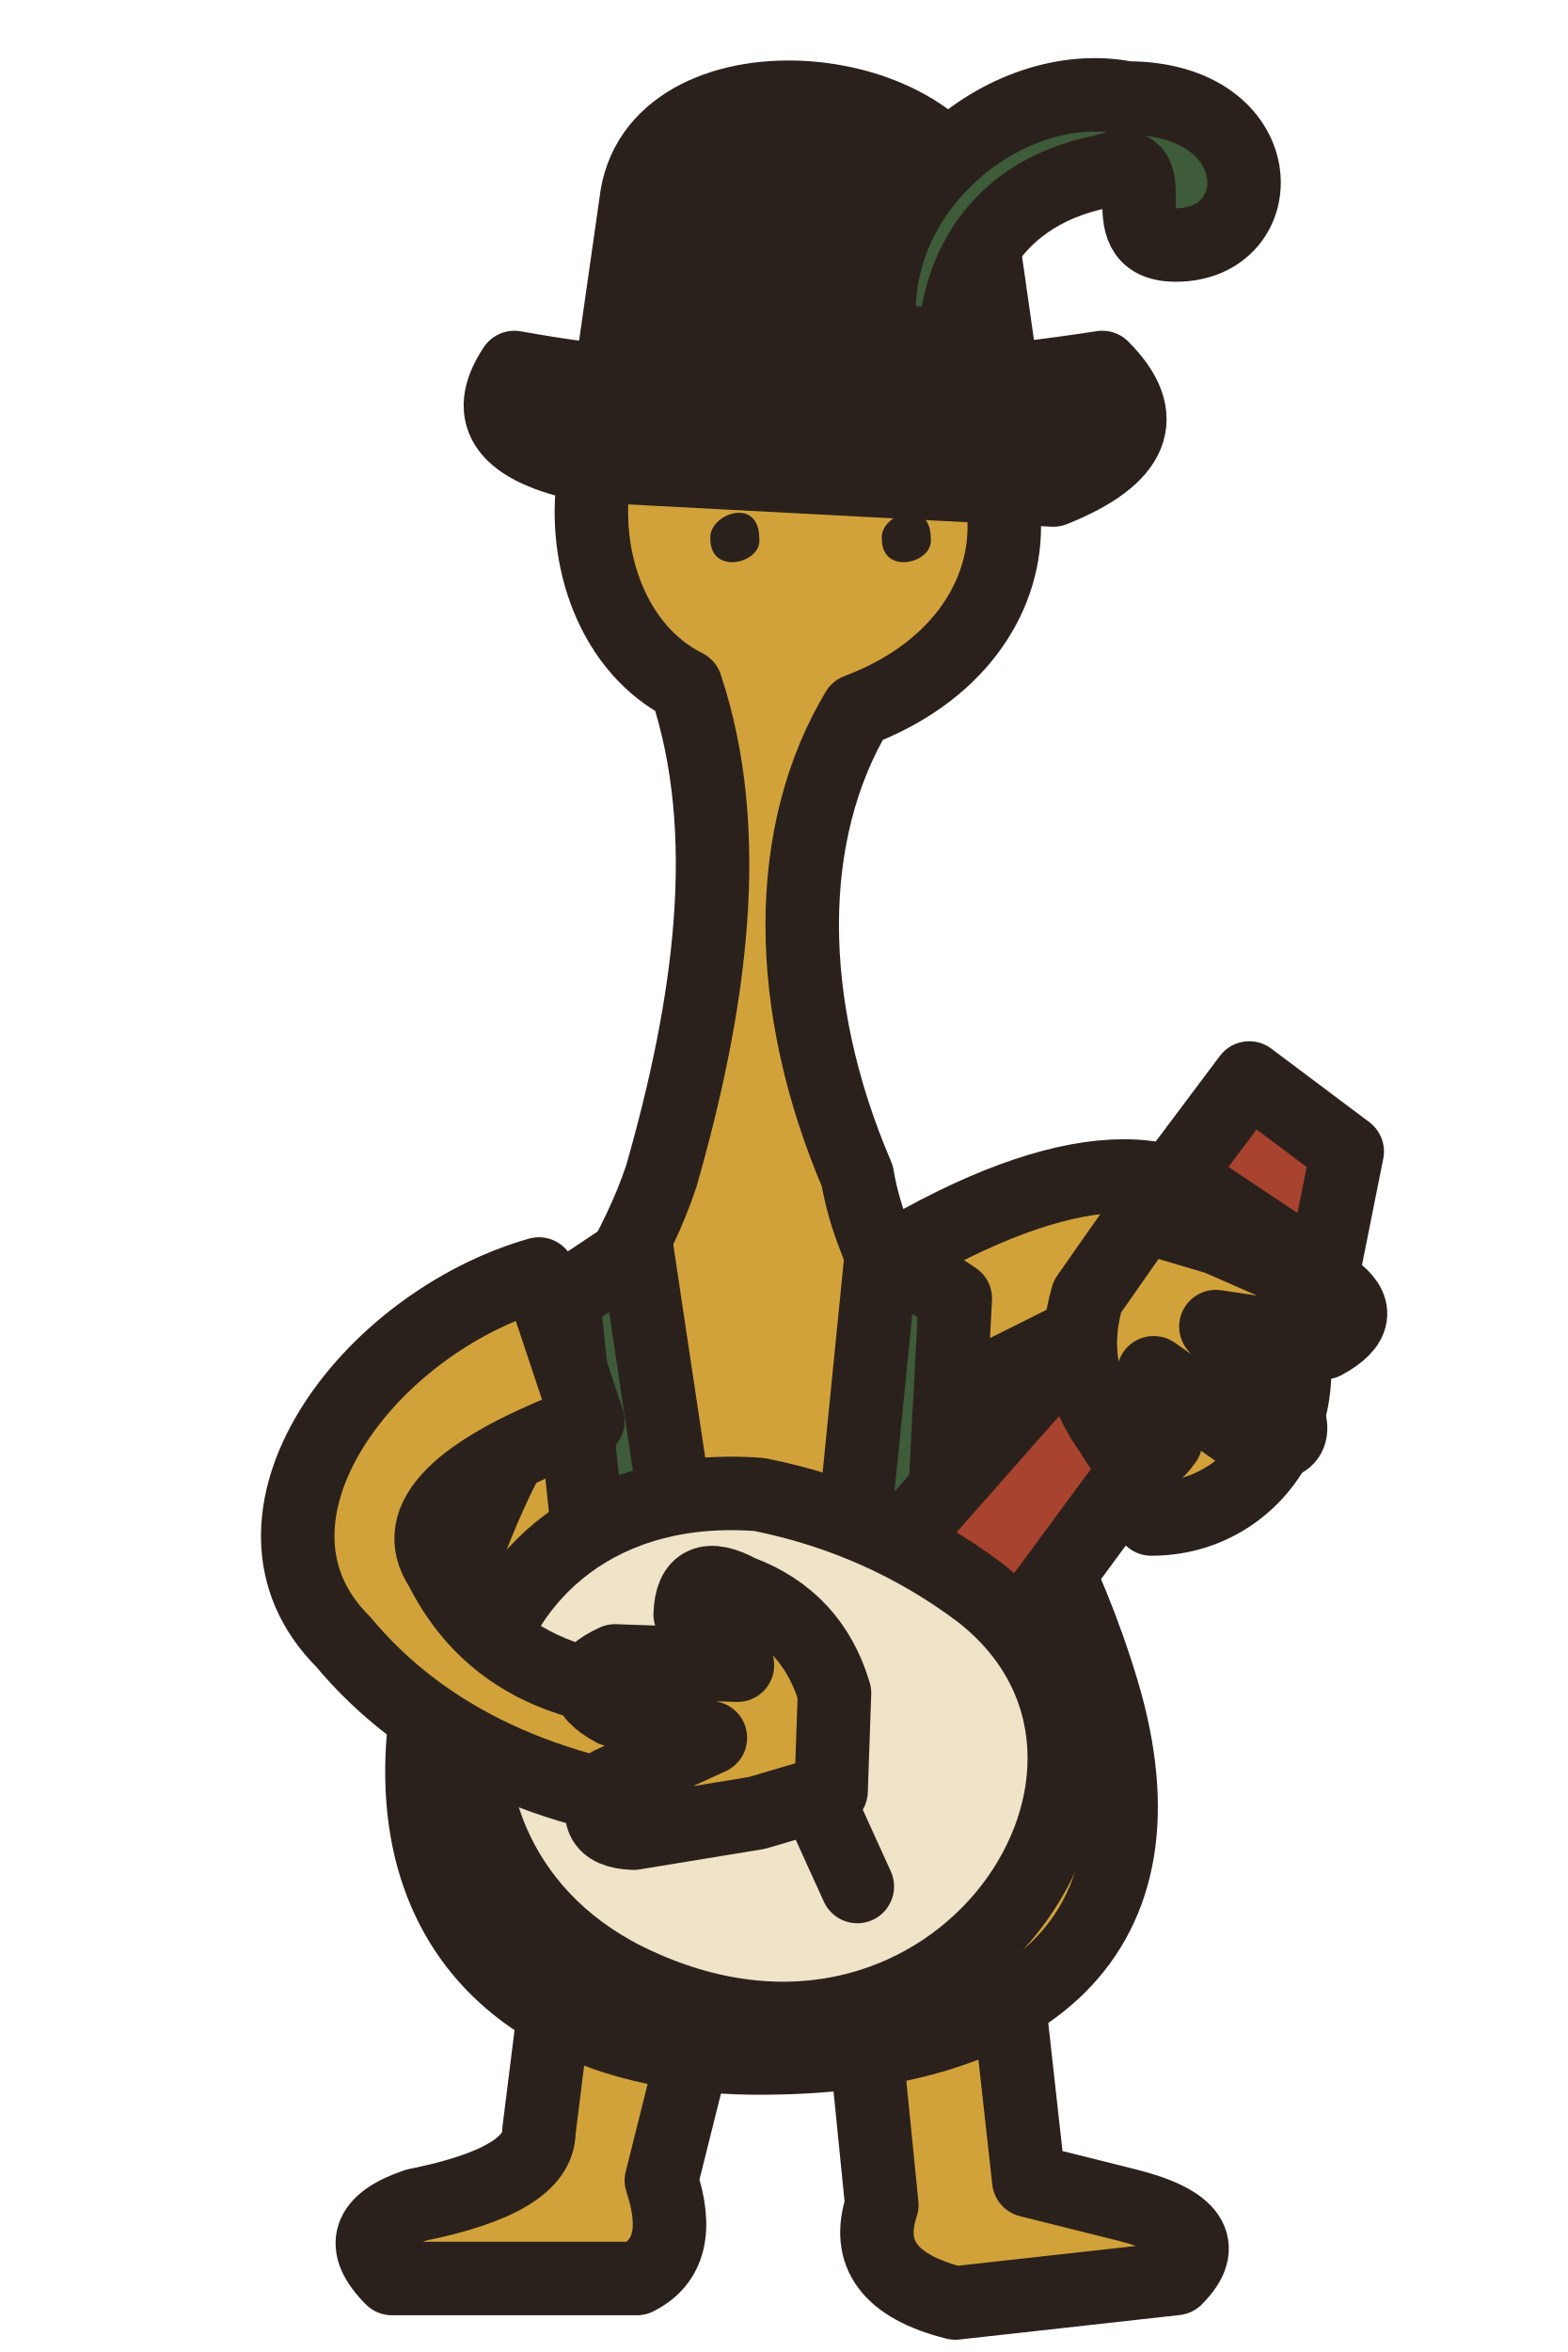
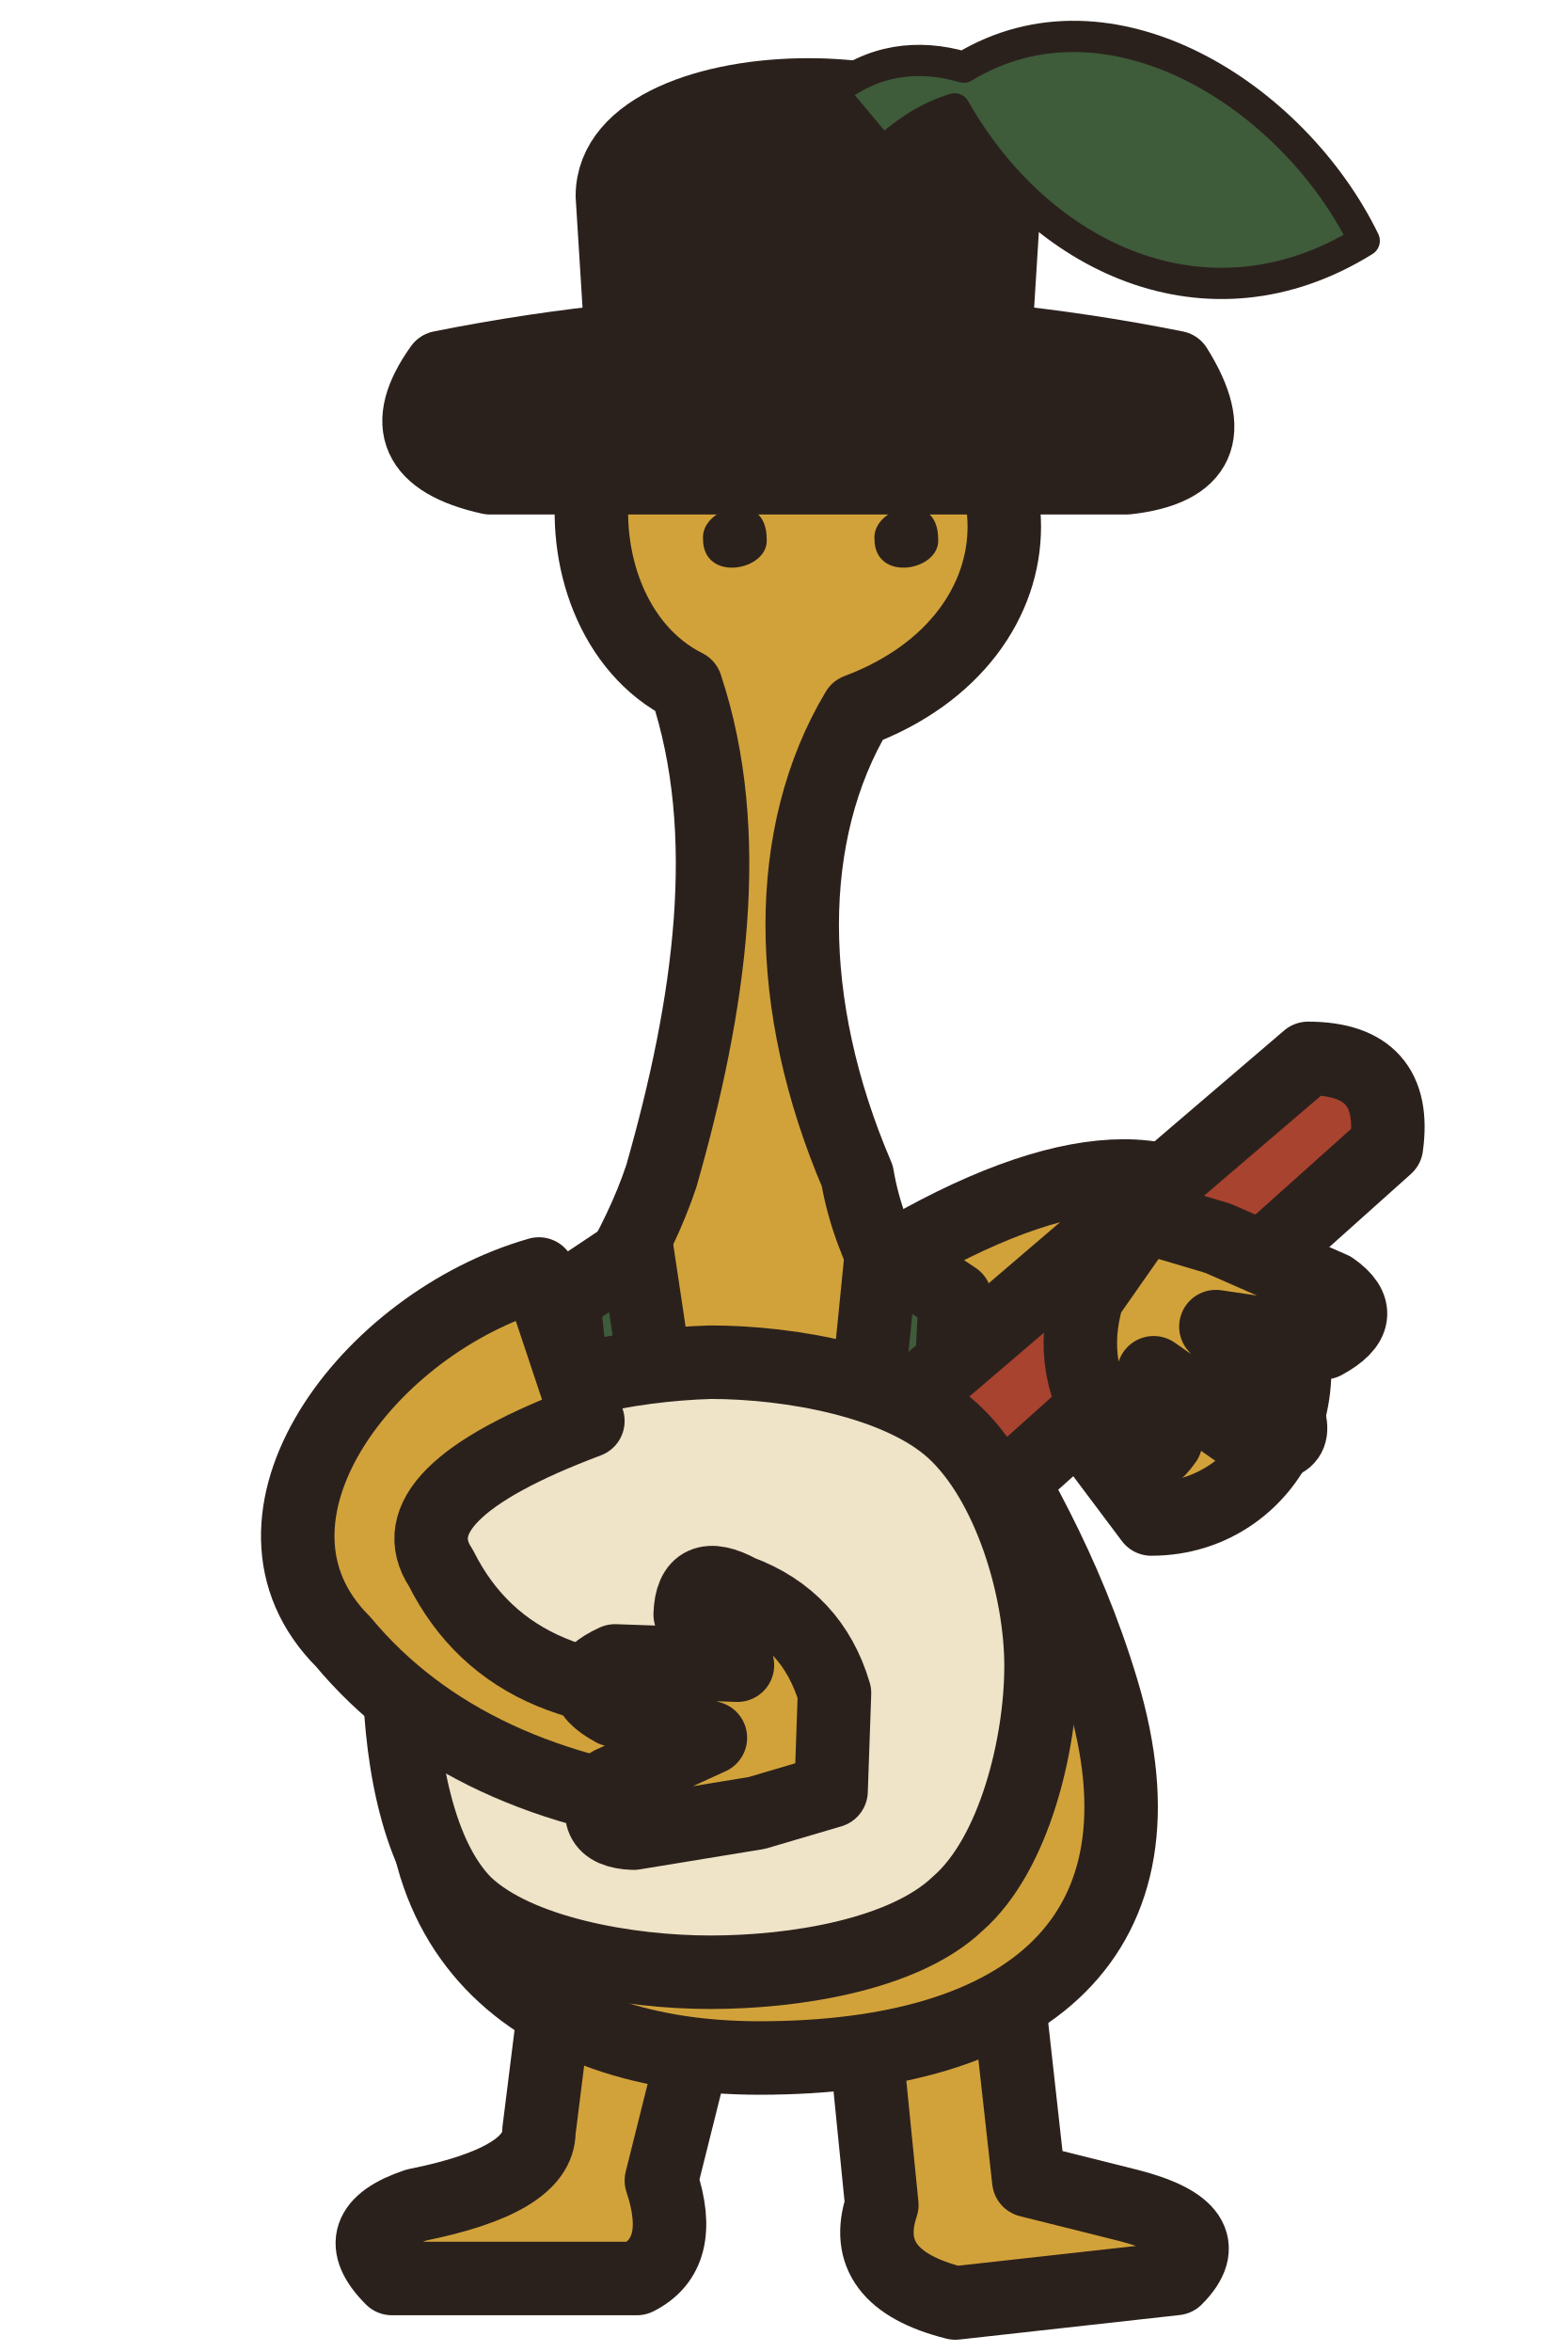
<svg xmlns="http://www.w3.org/2000/svg" width="64" height="96" viewBox="0 0 64 96" stroke-linecap="round" stroke-linejoin="round">
  <path d="M23 79 L22 87 Q22 89 17 90 Q14 91 16 93 L26 93 Q28 92 27 89 L29 81 Z" fill="#D2A23A" stroke="#2B211C" stroke-width="3" />
  <path d="M35 80 L36 90 Q35 93 39 94 L48 93 Q50 91 46 90 L42 89 L41 80 Z" fill="#D2A23A" stroke="#2B211C" stroke-width="3" />
  <path d="M37 51 C44 47 49 47 51 51 C55 56 52 62 47 62 L44 58 C49 58 50 53 47 53 L39 57 Z" fill="#D2A23A" stroke="#2B211C" stroke-width="3" />
  <path d="M 31 14 C 23 13 22 25 28 28 C 30 34.0 29.0 41.0 27 48 C25 54 20 58 18 67 C15 78 21 84 31 84 C42 84 48 79 45 69 C42 59 36 54 35 48 C 32.0 41.0 32 34.0 35 29 C 43 26 43 17 35 14 C 34 14 32 14 31 14 Z" fill="#D2A23A" stroke="#2B211C" stroke-width="3" />
  <path d="M23 53 L26 51 L29 71 L25 72 Z" fill="#3E5B3A" stroke="#2B211C" stroke-width="3" />
  <path d="M36 51 L39 53 L38 72 L34 71 Z" fill="#3E5B3A" stroke="#2B211C" stroke-width="3" />
-   <path d="M34 66 L49 49 L53 51 L39 70 Z" fill="#A8432F" stroke="#2B211C" stroke-width="3" />
-   <path d="M48 48 L51 44 L55 47 L54 52 Z" fill="#A8432F" stroke="#2B211C" stroke-width="3" />
-   <path d="M31 61 C18 60 15 76 26 81 C39 87 49 72 40 65 Q36 62 31 61 Z" fill="#EFE3C8" stroke="#2B211C" stroke-width="3" />
-   <path d="M30 66 L35 77" fill="none" stroke="#2B211C" stroke-width="3" />
+   <path d="M32.8 68.1 L56.6 46.8 Q57.1 43.2 53.4 43.2 L29.2 63.9 Z" fill="#A8432F" stroke="#2B211C" stroke-width="3" />
+   <path d="M42.5 68.0 C42.5 71.2 41.4 75.7 39.1 77.7 C36.9 79.8 32.4 80.5 29.0 80.5 C25.6 80.5 21.1 79.7 19.0 77.7 C16.9 75.6 16.3 71.2 16.3 68.0 C16.3 64.8 17.1 60.6 19.2 58.5 C21.3 56.5 25.7 55.7 29.0 55.6 C32.3 55.6 36.7 56.4 38.9 58.4 C41.2 60.5 42.5 64.8 42.5 68.0 Z" fill="#EFE3C8" stroke="#2B211C" stroke-width="3" />
  <g transform="translate(48 53) rotate(-55)">
    <path d="M-2 -3 Q-5 -2 -6 1 Q-7 3 -5 3 L-3 1 L-3 6 Q-2 8 -1 6 L0 2 L2 6 Q4 7 4 5 L3 0 L2 -3 Z" fill="#D2A23A" stroke="#2B211C" stroke-width="3" />
  </g>
  <path d="M22 52 C15 54 9 62 14 67 Q19 73 29 74 L30 69 Q21 70 18 64 Q16 61 24 58 Z" fill="#D2A23A" stroke="#2B211C" stroke-width="3" />
  <g transform="translate(31 71) rotate(92)">
    <path d="M-2 -3 Q-5 -2 -6 1 Q-7 3 -5 3 L-3 1 L-3 6 Q-2 8 -1 6 L0 2 L2 6 Q4 7 4 5 L3 0 L2 -3 Z" fill="#D2A23A" stroke="#2B211C" stroke-width="3" />
  </g>
-   <path d="M29.0 22 C28.9 21.0 31.0 20.2 31.0 22 C31.1 23.0 29.0 23.5 29.0 22 Z" fill="#2B211C" stroke="none" />
-   <path d="M36.0 22 C35.9 21.0 38.0 20.2 38.0 22 C38.1 23.0 36.0 23.5 36.0 22 Z" fill="#2B211C" stroke="none" />
-   <g transform="translate(0 -3)">
-     <path d="M25 18 L26 11 C27 5 39 6 40 12 L41 19 Z" fill="#2B211C" stroke="#2B211C" stroke-width="3" />
-     <path d="M21 18 Q32 20 45 18 Q48 21 43 23 L24 22 Q19 21 21 18 Z" fill="#2B211C" stroke="#2B211C" stroke-width="3" />
+   <path d="M28.7 22 C28.6 20.7 31.3 19.9 31.3 22 C31.4 23.3 28.7 23.8 28.7 22 Z" fill="#2B211C" stroke="none" />
+   <path d="M35.7 22 C35.6 20.7 38.3 19.9 38.3 22 C38.4 23.3 35.7 23.8 35.7 22 Z" fill="#2B211C" stroke="none" />
+   <g transform="translate(0 0)">
+     <path d="M25.5 16 L25 8 C25 2.5 41 2.5 41 8 L40.5 16 Z" fill="#2B211C" stroke="#2B211C" stroke-width="3" />
+     <path d="M18 15 Q33 12 48 15 Q50.5 19 46 19.5 L20 19.5 Q15.5 18.5 18 15 Z" fill="#2B211C" stroke="#2B211C" stroke-width="3" />
  </g>
-   <path d="M36 14 C35 8 41 3 46 4 C52 4 52 10 48 10 C45 10 48 6 45 7 C40 8 39 12 39 14 Z" fill="#3E5B3A" stroke="#2B211C" stroke-width="3" />
+   <g transform="translate(35 5) rotate(50) scale(0.85)">
+     <path d="M-1.875 0 C-1.875 -2.5 -0.625 -4.375 1.25 -5.625 C2.5 -13.75 12.5 -16.875 20 -15 C18.75 -6.25 10.625 -2.5 2.5 -4 C1.875 -2.5 1.875 -1.25 1.875 0 Z" fill="#3E5B3A" stroke="#2B211C" stroke-width="1.5" data-role="sprout" />
+   </g>
</svg>
